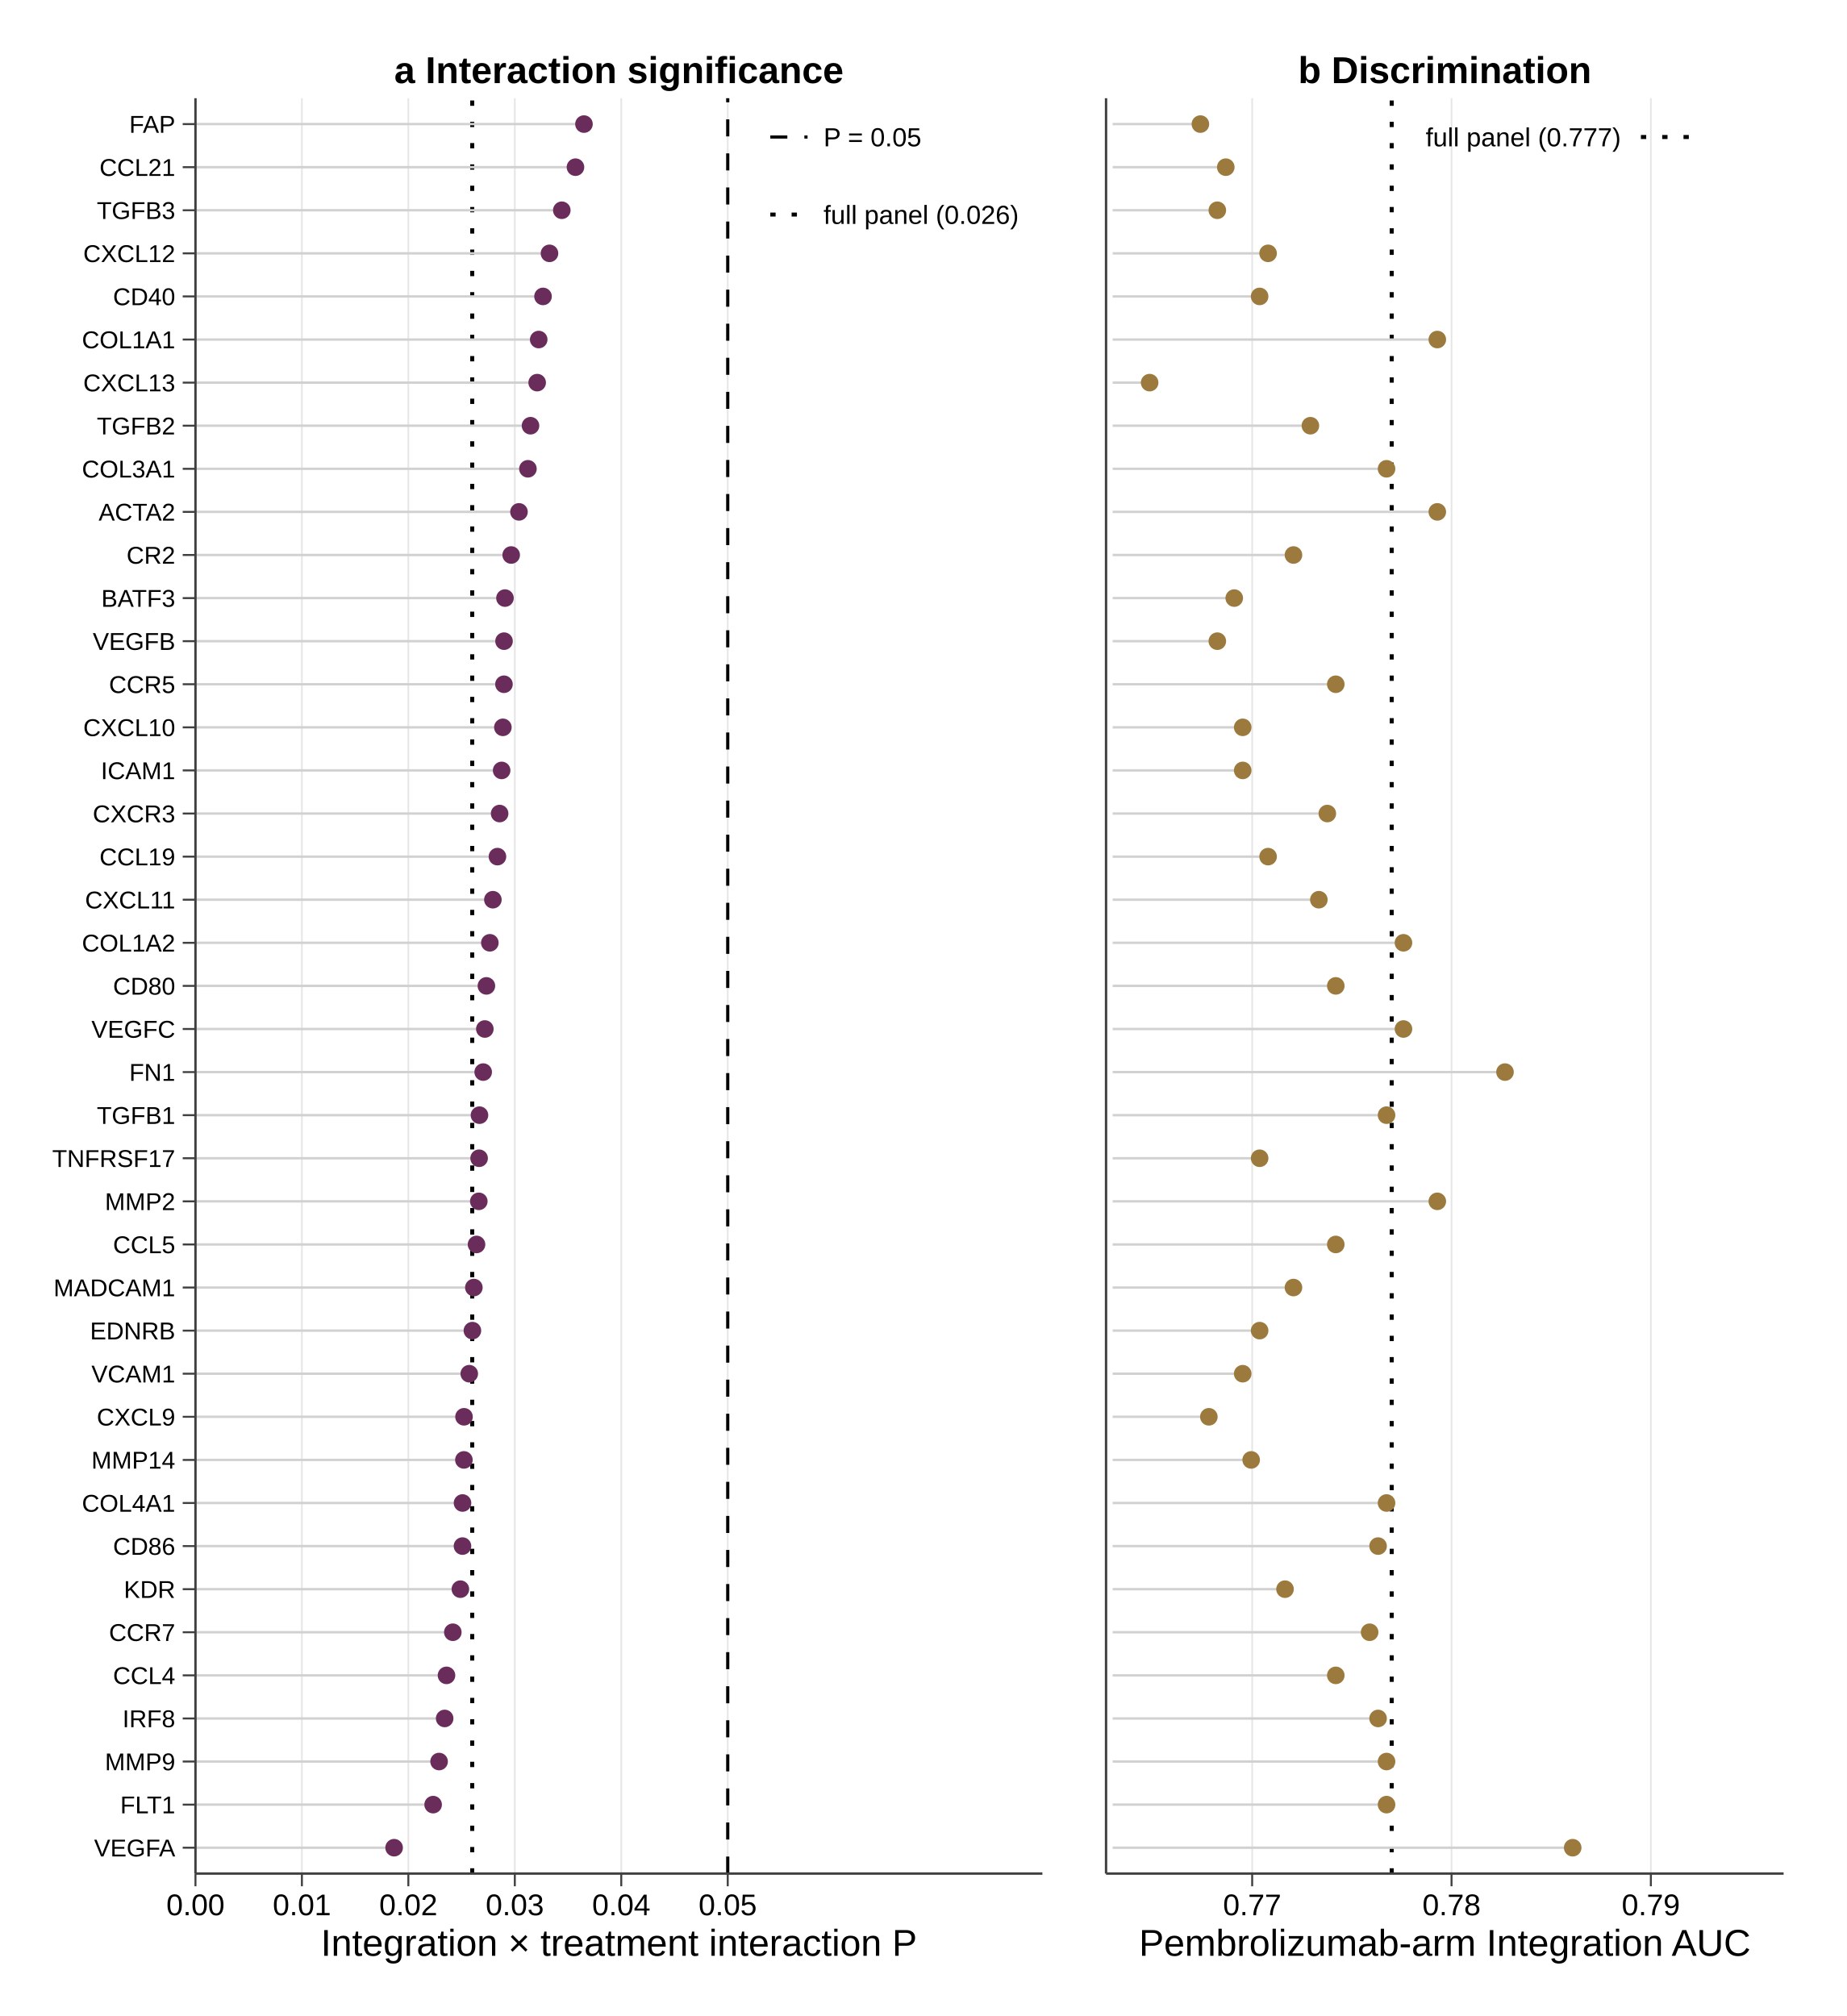
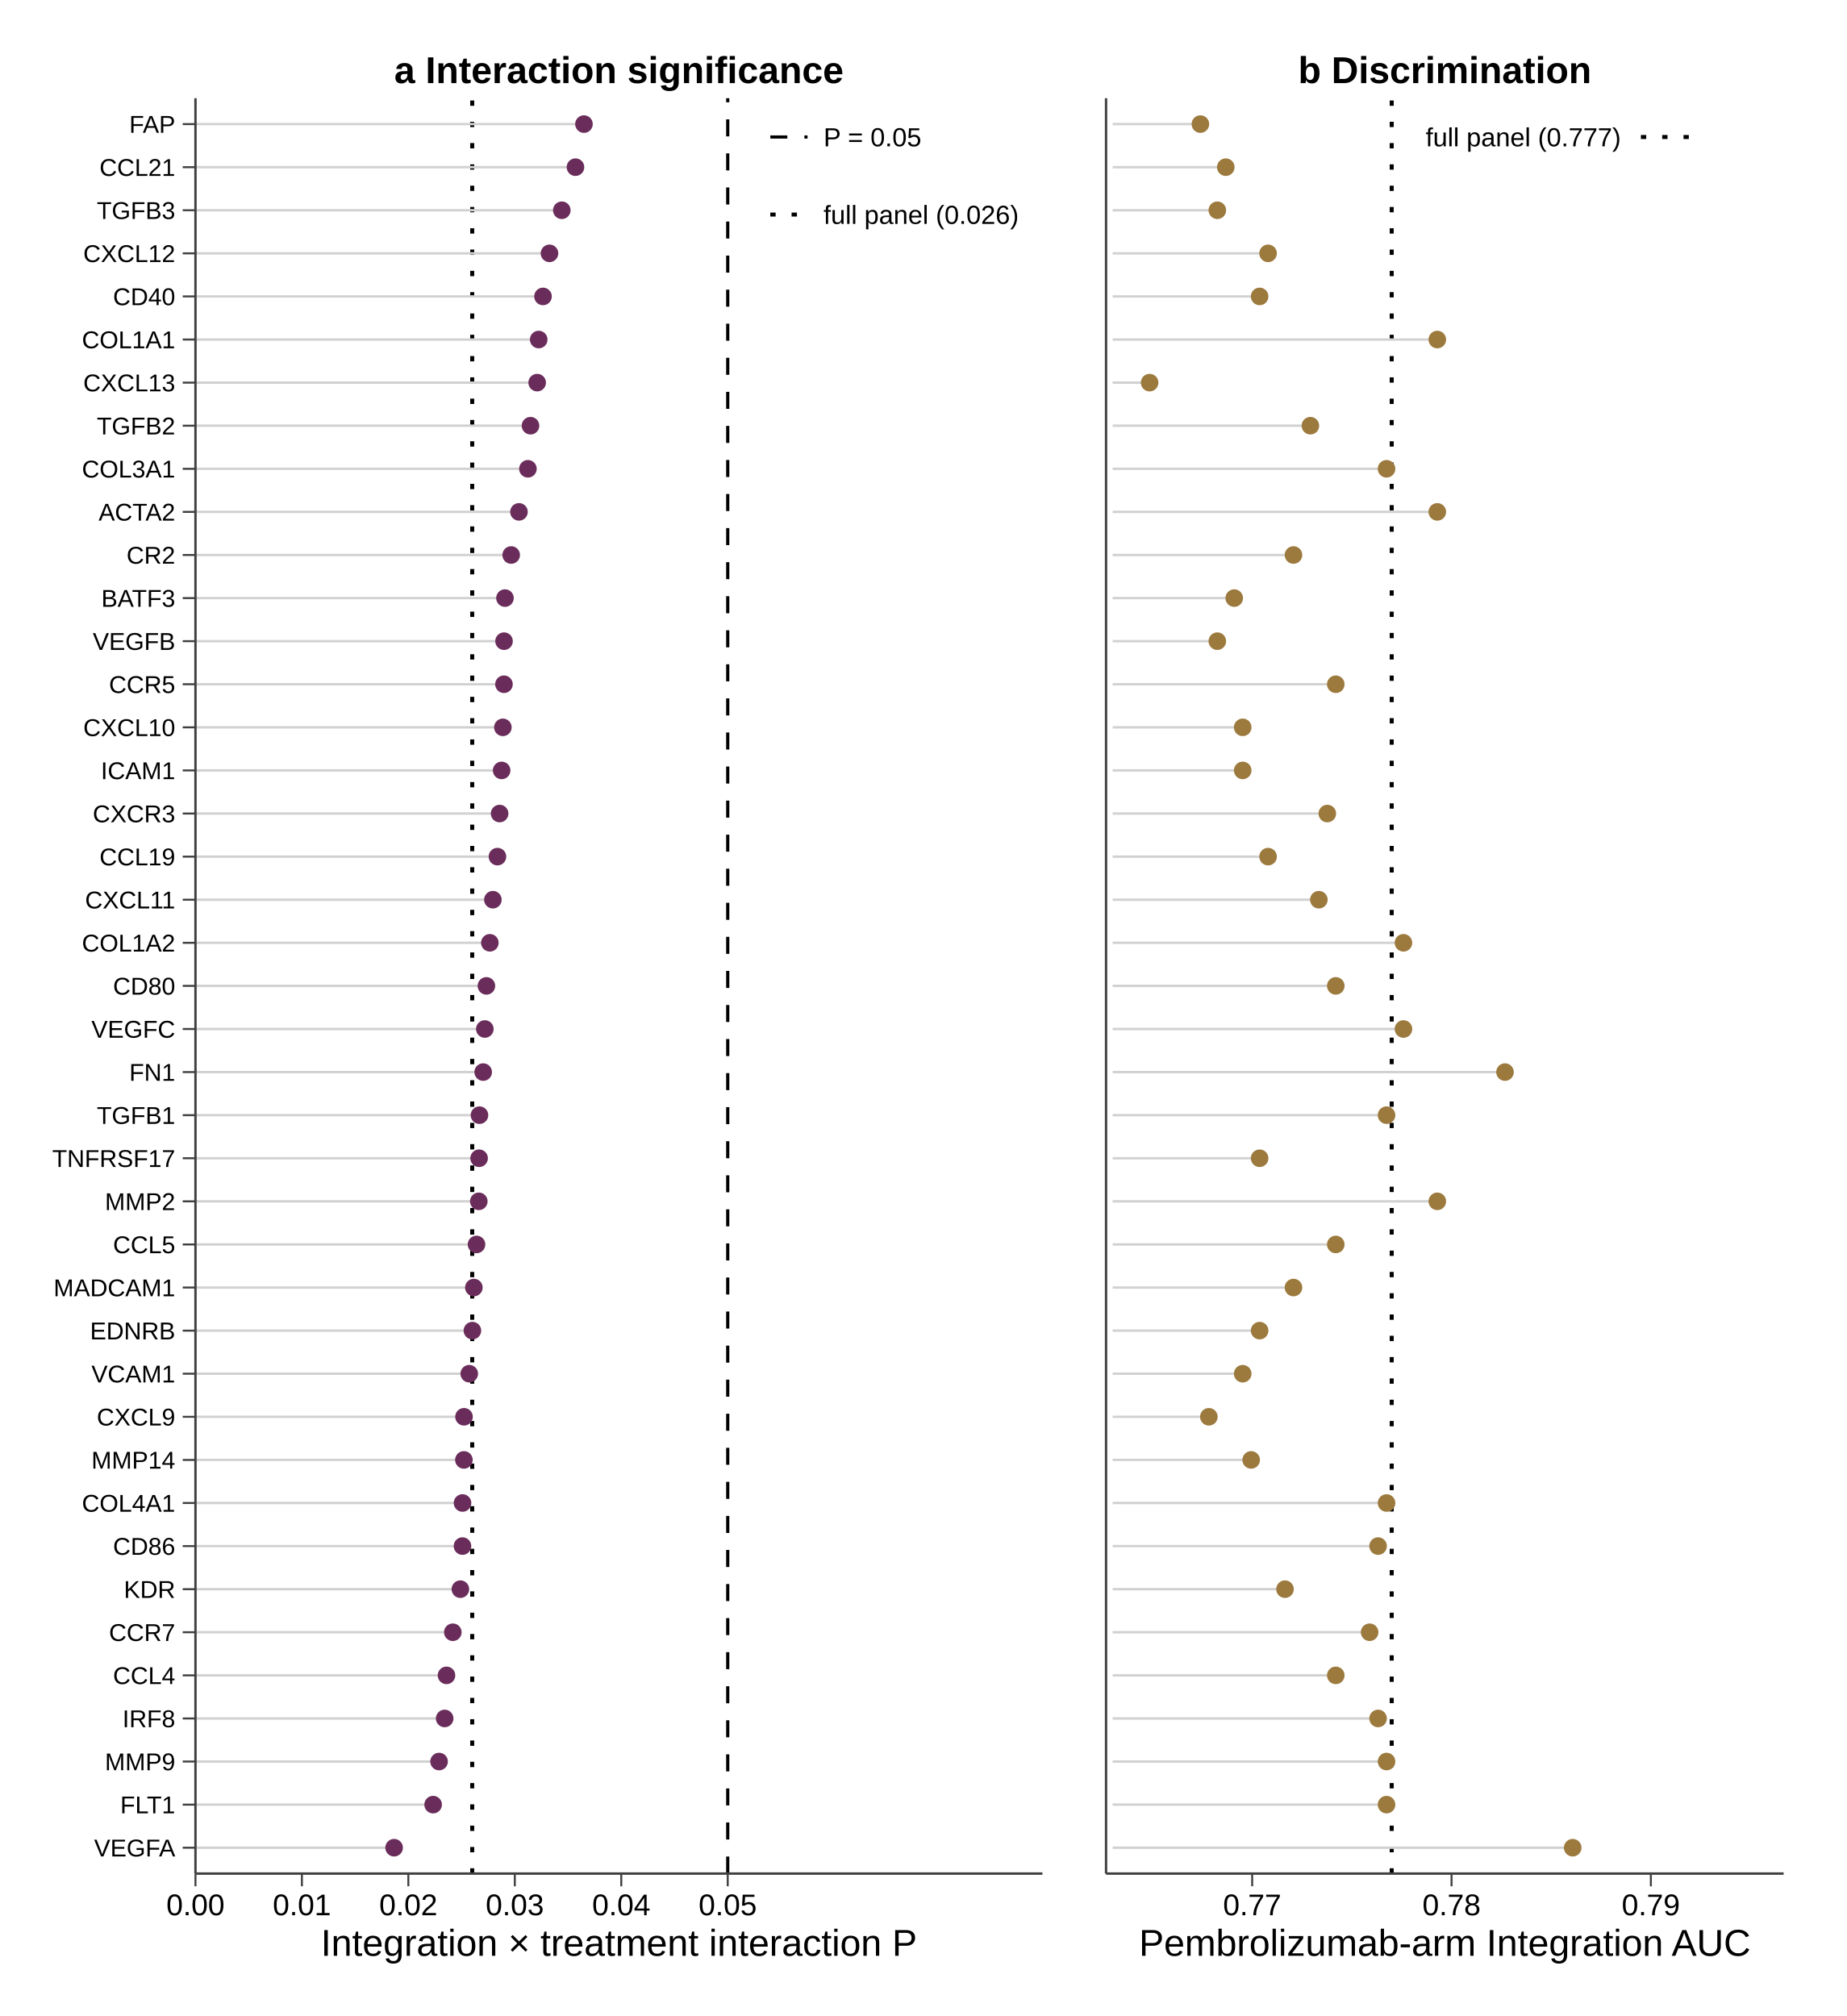
<svg xmlns="http://www.w3.org/2000/svg" width="493.23pt" height="538.58pt" viewBox="0 0 493.23 538.58">
  <g class="svglite">
    <defs>
      <style type="text/css">
    .svglite line, .svglite polyline, .svglite polygon, .svglite path, .svglite rect, .svglite circle {
      fill: none;
      stroke: #000000;
      stroke-linecap: round;
      stroke-linejoin: round;
      stroke-miterlimit: 10.00;
    }
    .svglite text {
      white-space: pre;
    }
    .svglite g.glyphgroup path {
      fill: inherit;
      stroke: none;
    }
  </style>
    </defs>
    <rect width="100%" height="100%" style="stroke: none; fill: #FFFFFF;" />
    <defs>
      <clipPath id="cpMC4wMHw0OTMuMjN8MC4wMHw1MzguNTg=">
        <rect x="0.00" y="0.00" width="493.23" height="538.58" />
      </clipPath>
    </defs>
    <g clip-path="url(#cpMC4wMHw0OTMuMjN8MC4wMHw1MzguNTg=)">
      <rect x="0" y="0" width="493.23" height="538.58" style="stroke-width: 1.07; stroke: #FFFFFF; fill: #FFFFFF;" />
    </g>
    <defs>
      <clipPath id="cpNTIuMjF8NDc2LjQxfDI2LjI0fDUwMC41Mw==">
        <rect x="52.21" y="26.24" width="424.20" height="474.29" />
      </clipPath>
    </defs>
    <g clip-path="url(#cpNTIuMjF8NDc2LjQxfDI2LjI0fDUwMC41Mw==)">
</g>
    <g clip-path="url(#cpMC4wMHw0OTMuMjN8MC4wMHw1MzguNTg=)">
</g>
    <defs>
      <clipPath id="cpNS40OHwyODkuNzZ8NS40OHw1MzMuMTA=">
        <rect x="5.48" y="5.48" width="284.29" height="527.62" />
      </clipPath>
    </defs>
    <g clip-path="url(#cpNS40OHwyODkuNzZ8NS40OHw1MzMuMTA=)">
      <rect x="5.48" y="5.48" width="284.29" height="527.62" style="stroke-width: 0.97; stroke: none; fill: #FFFFFF;" />
    </g>
    <g clip-path="url(#cpMC4wMHw0OTMuMjN8MC4wMHw1MzguNTg=)">
</g>
    <defs>
      <clipPath id="cpMjg5Ljc2fDQ4Ny43NXw1LjQ4fDUzMy4xMA==">
        <rect x="289.76" y="5.48" width="197.98" height="527.62" />
      </clipPath>
    </defs>
    <g clip-path="url(#cpMjg5Ljc2fDQ4Ny43NXw1LjQ4fDUzMy4xMA==)">
      <rect x="289.76" y="5.48" width="197.98" height="527.62" style="stroke-width: 0.97; stroke: none; fill: #FFFFFF;" />
    </g>
    <g clip-path="url(#cpMC4wMHw0OTMuMjN8MC4wMHw1MzguNTg=)">
-       <polyline points="52.21,500.53 52.21,26.24 " style="stroke-width: 0.43; stroke: #E5E5E5; stroke-linecap: butt;" />
-       <polyline points="80.64,500.53 80.64,26.24 " style="stroke-width: 0.43; stroke: #E5E5E5; stroke-linecap: butt;" />
-       <polyline points="109.07,500.53 109.07,26.24 " style="stroke-width: 0.43; stroke: #E5E5E5; stroke-linecap: butt;" />
-       <polyline points="137.51,500.53 137.51,26.24 " style="stroke-width: 0.43; stroke: #E5E5E5; stroke-linecap: butt;" />
-       <polyline points="165.94,500.53 165.94,26.24 " style="stroke-width: 0.43; stroke: #E5E5E5; stroke-linecap: butt;" />
-       <polyline points="194.38,500.53 194.38,26.24 " style="stroke-width: 0.43; stroke: #E5E5E5; stroke-linecap: butt;" />
      <line x1="194.38" y1="500.53" x2="194.38" y2="26.24" style="stroke-width: 0.85; stroke-dasharray: 4.55,4.55; stroke-linecap: butt;" />
      <line x1="126.13" y1="500.53" x2="126.13" y2="26.24" style="stroke-width: 1.07; stroke-dasharray: 1.42,4.27; stroke-linecap: butt;" />
      <line x1="52.21" y1="493.62" x2="105.27" y2="493.62" style="stroke-width: 0.64; stroke: #D1D1D1; stroke-linecap: butt;" />
      <line x1="52.21" y1="482.11" x2="115.69" y2="482.11" style="stroke-width: 0.64; stroke: #D1D1D1; stroke-linecap: butt;" />
      <line x1="52.21" y1="470.60" x2="117.28" y2="470.60" style="stroke-width: 0.64; stroke: #D1D1D1; stroke-linecap: butt;" />
      <line x1="52.21" y1="459.09" x2="118.77" y2="459.09" style="stroke-width: 0.64; stroke: #D1D1D1; stroke-linecap: butt;" />
      <line x1="52.21" y1="447.58" x2="119.26" y2="447.58" style="stroke-width: 0.64; stroke: #D1D1D1; stroke-linecap: butt;" />
      <line x1="52.21" y1="436.06" x2="120.95" y2="436.06" style="stroke-width: 0.64; stroke: #D1D1D1; stroke-linecap: butt;" />
      <line x1="52.21" y1="424.55" x2="122.97" y2="424.55" style="stroke-width: 0.64; stroke: #D1D1D1; stroke-linecap: butt;" />
      <line x1="52.21" y1="413.04" x2="123.53" y2="413.04" style="stroke-width: 0.64; stroke: #D1D1D1; stroke-linecap: butt;" />
      <line x1="52.21" y1="401.53" x2="123.54" y2="401.53" style="stroke-width: 0.64; stroke: #D1D1D1; stroke-linecap: butt;" />
      <line x1="52.21" y1="390.02" x2="123.91" y2="390.02" style="stroke-width: 0.64; stroke: #D1D1D1; stroke-linecap: butt;" />
      <line x1="52.21" y1="378.50" x2="123.94" y2="378.50" style="stroke-width: 0.64; stroke: #D1D1D1; stroke-linecap: butt;" />
      <line x1="52.21" y1="366.99" x2="125.34" y2="366.99" style="stroke-width: 0.64; stroke: #D1D1D1; stroke-linecap: butt;" />
      <line x1="52.21" y1="355.48" x2="126.18" y2="355.48" style="stroke-width: 0.64; stroke: #D1D1D1; stroke-linecap: butt;" />
      <line x1="52.21" y1="343.97" x2="126.57" y2="343.97" style="stroke-width: 0.64; stroke: #D1D1D1; stroke-linecap: butt;" />
      <line x1="52.21" y1="332.46" x2="127.28" y2="332.46" style="stroke-width: 0.64; stroke: #D1D1D1; stroke-linecap: butt;" />
      <line x1="52.21" y1="320.94" x2="127.89" y2="320.94" style="stroke-width: 0.64; stroke: #D1D1D1; stroke-linecap: butt;" />
      <line x1="52.21" y1="309.43" x2="127.97" y2="309.43" style="stroke-width: 0.64; stroke: #D1D1D1; stroke-linecap: butt;" />
      <line x1="52.21" y1="297.92" x2="128.07" y2="297.92" style="stroke-width: 0.64; stroke: #D1D1D1; stroke-linecap: butt;" />
      <line x1="52.21" y1="286.41" x2="129.06" y2="286.41" style="stroke-width: 0.64; stroke: #D1D1D1; stroke-linecap: butt;" />
      <line x1="52.21" y1="274.90" x2="129.50" y2="274.90" style="stroke-width: 0.64; stroke: #D1D1D1; stroke-linecap: butt;" />
      <line x1="52.21" y1="263.38" x2="129.92" y2="263.38" style="stroke-width: 0.64; stroke: #D1D1D1; stroke-linecap: butt;" />
      <line x1="52.21" y1="251.87" x2="130.84" y2="251.87" style="stroke-width: 0.64; stroke: #D1D1D1; stroke-linecap: butt;" />
      <line x1="52.21" y1="240.36" x2="131.65" y2="240.36" style="stroke-width: 0.64; stroke: #D1D1D1; stroke-linecap: butt;" />
      <line x1="52.21" y1="228.85" x2="132.87" y2="228.85" style="stroke-width: 0.64; stroke: #D1D1D1; stroke-linecap: butt;" />
      <line x1="52.21" y1="217.34" x2="133.45" y2="217.34" style="stroke-width: 0.64; stroke: #D1D1D1; stroke-linecap: butt;" />
      <line x1="52.21" y1="205.82" x2="133.99" y2="205.82" style="stroke-width: 0.64; stroke: #D1D1D1; stroke-linecap: butt;" />
      <line x1="52.21" y1="194.31" x2="134.32" y2="194.31" style="stroke-width: 0.64; stroke: #D1D1D1; stroke-linecap: butt;" />
      <line x1="52.21" y1="182.80" x2="134.61" y2="182.80" style="stroke-width: 0.64; stroke: #D1D1D1; stroke-linecap: butt;" />
      <line x1="52.21" y1="171.29" x2="134.63" y2="171.29" style="stroke-width: 0.64; stroke: #D1D1D1; stroke-linecap: butt;" />
      <line x1="52.21" y1="159.78" x2="134.88" y2="159.78" style="stroke-width: 0.64; stroke: #D1D1D1; stroke-linecap: butt;" />
      <line x1="52.21" y1="148.27" x2="136.54" y2="148.27" style="stroke-width: 0.64; stroke: #D1D1D1; stroke-linecap: butt;" />
      <line x1="52.21" y1="136.75" x2="138.62" y2="136.75" style="stroke-width: 0.64; stroke: #D1D1D1; stroke-linecap: butt;" />
      <line x1="52.21" y1="125.24" x2="141.01" y2="125.24" style="stroke-width: 0.64; stroke: #D1D1D1; stroke-linecap: butt;" />
      <line x1="52.21" y1="113.73" x2="141.70" y2="113.73" style="stroke-width: 0.64; stroke: #D1D1D1; stroke-linecap: butt;" />
      <line x1="52.21" y1="102.22" x2="143.48" y2="102.22" style="stroke-width: 0.64; stroke: #D1D1D1; stroke-linecap: butt;" />
      <line x1="52.21" y1="90.71" x2="143.89" y2="90.71" style="stroke-width: 0.64; stroke: #D1D1D1; stroke-linecap: butt;" />
      <line x1="52.21" y1="79.19" x2="145.04" y2="79.19" style="stroke-width: 0.64; stroke: #D1D1D1; stroke-linecap: butt;" />
      <line x1="52.21" y1="67.68" x2="146.77" y2="67.68" style="stroke-width: 0.64; stroke: #D1D1D1; stroke-linecap: butt;" />
      <line x1="52.21" y1="56.17" x2="150.06" y2="56.17" style="stroke-width: 0.64; stroke: #D1D1D1; stroke-linecap: butt;" />
      <line x1="52.21" y1="44.66" x2="153.71" y2="44.66" style="stroke-width: 0.64; stroke: #D1D1D1; stroke-linecap: butt;" />
      <line x1="52.21" y1="33.15" x2="155.98" y2="33.15" style="stroke-width: 0.64; stroke: #D1D1D1; stroke-linecap: butt;" />
      <circle cx="105.27" cy="493.62" r="2.03" style="stroke-width: 0.64; stroke: #6A2C5A; fill: #6A2C5A;" />
      <circle cx="115.69" cy="482.11" r="2.03" style="stroke-width: 0.64; stroke: #6A2C5A; fill: #6A2C5A;" />
      <circle cx="117.28" cy="470.60" r="2.03" style="stroke-width: 0.64; stroke: #6A2C5A; fill: #6A2C5A;" />
      <circle cx="118.77" cy="459.09" r="2.03" style="stroke-width: 0.64; stroke: #6A2C5A; fill: #6A2C5A;" />
      <circle cx="119.26" cy="447.58" r="2.03" style="stroke-width: 0.64; stroke: #6A2C5A; fill: #6A2C5A;" />
      <circle cx="120.95" cy="436.06" r="2.03" style="stroke-width: 0.64; stroke: #6A2C5A; fill: #6A2C5A;" />
      <circle cx="122.97" cy="424.55" r="2.03" style="stroke-width: 0.64; stroke: #6A2C5A; fill: #6A2C5A;" />
      <circle cx="123.53" cy="413.04" r="2.03" style="stroke-width: 0.64; stroke: #6A2C5A; fill: #6A2C5A;" />
      <circle cx="123.54" cy="401.53" r="2.03" style="stroke-width: 0.64; stroke: #6A2C5A; fill: #6A2C5A;" />
      <circle cx="123.91" cy="390.02" r="2.03" style="stroke-width: 0.64; stroke: #6A2C5A; fill: #6A2C5A;" />
      <circle cx="123.94" cy="378.50" r="2.03" style="stroke-width: 0.64; stroke: #6A2C5A; fill: #6A2C5A;" />
      <circle cx="125.34" cy="366.99" r="2.03" style="stroke-width: 0.64; stroke: #6A2C5A; fill: #6A2C5A;" />
      <circle cx="126.18" cy="355.48" r="2.03" style="stroke-width: 0.64; stroke: #6A2C5A; fill: #6A2C5A;" />
      <circle cx="126.57" cy="343.97" r="2.03" style="stroke-width: 0.64; stroke: #6A2C5A; fill: #6A2C5A;" />
      <circle cx="127.28" cy="332.46" r="2.03" style="stroke-width: 0.64; stroke: #6A2C5A; fill: #6A2C5A;" />
      <circle cx="127.89" cy="320.94" r="2.03" style="stroke-width: 0.64; stroke: #6A2C5A; fill: #6A2C5A;" />
      <circle cx="127.97" cy="309.43" r="2.03" style="stroke-width: 0.64; stroke: #6A2C5A; fill: #6A2C5A;" />
      <circle cx="128.07" cy="297.92" r="2.03" style="stroke-width: 0.64; stroke: #6A2C5A; fill: #6A2C5A;" />
      <circle cx="129.06" cy="286.41" r="2.03" style="stroke-width: 0.64; stroke: #6A2C5A; fill: #6A2C5A;" />
      <circle cx="129.50" cy="274.90" r="2.03" style="stroke-width: 0.64; stroke: #6A2C5A; fill: #6A2C5A;" />
      <circle cx="129.92" cy="263.38" r="2.03" style="stroke-width: 0.64; stroke: #6A2C5A; fill: #6A2C5A;" />
      <circle cx="130.84" cy="251.87" r="2.03" style="stroke-width: 0.64; stroke: #6A2C5A; fill: #6A2C5A;" />
      <circle cx="131.65" cy="240.36" r="2.03" style="stroke-width: 0.64; stroke: #6A2C5A; fill: #6A2C5A;" />
      <circle cx="132.87" cy="228.85" r="2.03" style="stroke-width: 0.64; stroke: #6A2C5A; fill: #6A2C5A;" />
      <circle cx="133.45" cy="217.34" r="2.03" style="stroke-width: 0.64; stroke: #6A2C5A; fill: #6A2C5A;" />
      <circle cx="133.99" cy="205.82" r="2.03" style="stroke-width: 0.64; stroke: #6A2C5A; fill: #6A2C5A;" />
      <circle cx="134.32" cy="194.31" r="2.03" style="stroke-width: 0.64; stroke: #6A2C5A; fill: #6A2C5A;" />
      <circle cx="134.61" cy="182.80" r="2.03" style="stroke-width: 0.64; stroke: #6A2C5A; fill: #6A2C5A;" />
      <circle cx="134.63" cy="171.29" r="2.03" style="stroke-width: 0.64; stroke: #6A2C5A; fill: #6A2C5A;" />
      <circle cx="134.88" cy="159.78" r="2.03" style="stroke-width: 0.64; stroke: #6A2C5A; fill: #6A2C5A;" />
      <circle cx="136.54" cy="148.27" r="2.03" style="stroke-width: 0.64; stroke: #6A2C5A; fill: #6A2C5A;" />
      <circle cx="138.62" cy="136.75" r="2.03" style="stroke-width: 0.64; stroke: #6A2C5A; fill: #6A2C5A;" />
      <circle cx="141.01" cy="125.24" r="2.03" style="stroke-width: 0.64; stroke: #6A2C5A; fill: #6A2C5A;" />
      <circle cx="141.70" cy="113.73" r="2.03" style="stroke-width: 0.64; stroke: #6A2C5A; fill: #6A2C5A;" />
      <circle cx="143.48" cy="102.22" r="2.03" style="stroke-width: 0.64; stroke: #6A2C5A; fill: #6A2C5A;" />
      <circle cx="143.89" cy="90.71" r="2.03" style="stroke-width: 0.64; stroke: #6A2C5A; fill: #6A2C5A;" />
      <circle cx="145.04" cy="79.19" r="2.03" style="stroke-width: 0.64; stroke: #6A2C5A; fill: #6A2C5A;" />
      <circle cx="146.77" cy="67.68" r="2.03" style="stroke-width: 0.64; stroke: #6A2C5A; fill: #6A2C5A;" />
      <circle cx="150.06" cy="56.17" r="2.03" style="stroke-width: 0.64; stroke: #6A2C5A; fill: #6A2C5A;" />
      <circle cx="153.71" cy="44.66" r="2.03" style="stroke-width: 0.64; stroke: #6A2C5A; fill: #6A2C5A;" />
      <circle cx="155.98" cy="33.15" r="2.03" style="stroke-width: 0.64; stroke: #6A2C5A; fill: #6A2C5A;" />
      <line x1="205.75" y1="36.60" x2="215.70" y2="36.60" style="stroke-width: 0.85; stroke-dasharray: 4.55,4.55; stroke-linecap: butt;" />
      <text x="219.97" y="39.10" style="font-size: 7.00px; font-family: &quot;Arial&quot;;">P = 0.05</text>
      <line x1="205.75" y1="57.32" x2="215.70" y2="57.32" style="stroke-width: 1.07; stroke-dasharray: 1.42,4.27; stroke-linecap: butt;" />
      <text x="219.97" y="59.82" style="font-size: 7.00px; font-family: &quot;Arial&quot;;">full panel (0.026)</text>
      <polyline points="52.21,500.53 52.21,26.24 " style="stroke-width: 0.64; stroke: #404040; stroke-linecap: butt;" />
      <text x="46.81" y="495.95" text-anchor="end" style="font-size: 6.50px; font-family: &quot;Arial&quot;;">VEGFA</text>
      <text x="46.81" y="484.44" text-anchor="end" style="font-size: 6.50px; font-family: &quot;Arial&quot;;">FLT1</text>
      <text x="46.81" y="472.93" text-anchor="end" style="font-size: 6.50px; font-family: &quot;Arial&quot;;">MMP9</text>
      <text x="46.81" y="461.42" text-anchor="end" style="font-size: 6.50px; font-family: &quot;Arial&quot;;">IRF8</text>
      <text x="46.81" y="449.90" text-anchor="end" style="font-size: 6.50px; font-family: &quot;Arial&quot;;">CCL4</text>
      <text x="46.81" y="438.39" text-anchor="end" style="font-size: 6.50px; font-family: &quot;Arial&quot;;">CCR7</text>
      <text x="46.81" y="426.88" text-anchor="end" style="font-size: 6.50px; font-family: &quot;Arial&quot;;">KDR</text>
      <text x="46.81" y="415.37" text-anchor="end" style="font-size: 6.50px; font-family: &quot;Arial&quot;;">CD86</text>
      <text x="46.81" y="403.86" text-anchor="end" style="font-size: 6.50px; font-family: &quot;Arial&quot;;">COL4A1</text>
      <text x="46.81" y="392.34" text-anchor="end" style="font-size: 6.50px; font-family: &quot;Arial&quot;;">MMP14</text>
      <text x="46.81" y="380.83" text-anchor="end" style="font-size: 6.50px; font-family: &quot;Arial&quot;;">CXCL9</text>
      <text x="46.81" y="369.32" text-anchor="end" style="font-size: 6.50px; font-family: &quot;Arial&quot;;">VCAM1</text>
      <text x="46.81" y="357.81" text-anchor="end" style="font-size: 6.50px; font-family: &quot;Arial&quot;;">EDNRB</text>
      <text x="46.81" y="346.30" text-anchor="end" style="font-size: 6.50px; font-family: &quot;Arial&quot;;">MADCAM1</text>
      <text x="46.81" y="334.79" text-anchor="end" style="font-size: 6.50px; font-family: &quot;Arial&quot;;">CCL5</text>
      <text x="46.81" y="323.27" text-anchor="end" style="font-size: 6.50px; font-family: &quot;Arial&quot;;">MMP2</text>
      <text x="46.81" y="311.76" text-anchor="end" style="font-size: 6.50px; font-family: &quot;Arial&quot;;">TNFRSF17</text>
      <text x="46.81" y="300.25" text-anchor="end" style="font-size: 6.50px; font-family: &quot;Arial&quot;;">TGFB1</text>
      <text x="46.81" y="288.74" text-anchor="end" style="font-size: 6.50px; font-family: &quot;Arial&quot;;">FN1</text>
      <text x="46.81" y="277.23" text-anchor="end" style="font-size: 6.50px; font-family: &quot;Arial&quot;;">VEGFC</text>
      <text x="46.81" y="265.71" text-anchor="end" style="font-size: 6.50px; font-family: &quot;Arial&quot;;">CD80</text>
      <text x="46.81" y="254.20" text-anchor="end" style="font-size: 6.50px; font-family: &quot;Arial&quot;;">COL1A2</text>
      <text x="46.81" y="242.69" text-anchor="end" style="font-size: 6.50px; font-family: &quot;Arial&quot;;">CXCL11</text>
      <text x="46.81" y="231.18" text-anchor="end" style="font-size: 6.50px; font-family: &quot;Arial&quot;;">CCL19</text>
      <text x="46.81" y="219.67" text-anchor="end" style="font-size: 6.50px; font-family: &quot;Arial&quot;;">CXCR3</text>
      <text x="46.81" y="208.15" text-anchor="end" style="font-size: 6.50px; font-family: &quot;Arial&quot;;">ICAM1</text>
      <text x="46.81" y="196.64" text-anchor="end" style="font-size: 6.50px; font-family: &quot;Arial&quot;;">CXCL10</text>
      <text x="46.81" y="185.13" text-anchor="end" style="font-size: 6.50px; font-family: &quot;Arial&quot;;">CCR5</text>
      <text x="46.81" y="173.62" text-anchor="end" style="font-size: 6.50px; font-family: &quot;Arial&quot;;">VEGFB</text>
      <text x="46.81" y="162.11" text-anchor="end" style="font-size: 6.50px; font-family: &quot;Arial&quot;;">BATF3</text>
      <text x="46.81" y="150.59" text-anchor="end" style="font-size: 6.50px; font-family: &quot;Arial&quot;;">CR2</text>
      <text x="46.81" y="139.08" text-anchor="end" style="font-size: 6.50px; font-family: &quot;Arial&quot;;">ACTA2</text>
      <text x="46.81" y="127.57" text-anchor="end" style="font-size: 6.50px; font-family: &quot;Arial&quot;;">COL3A1</text>
      <text x="46.81" y="116.06" text-anchor="end" style="font-size: 6.50px; font-family: &quot;Arial&quot;;">TGFB2</text>
      <text x="46.81" y="104.55" text-anchor="end" style="font-size: 6.50px; font-family: &quot;Arial&quot;;">CXCL13</text>
      <text x="46.81" y="93.03" text-anchor="end" style="font-size: 6.50px; font-family: &quot;Arial&quot;;">COL1A1</text>
      <text x="46.81" y="81.52" text-anchor="end" style="font-size: 6.50px; font-family: &quot;Arial&quot;;">CD40</text>
      <text x="46.81" y="70.01" text-anchor="end" style="font-size: 6.50px; font-family: &quot;Arial&quot;;">CXCL12</text>
      <text x="46.81" y="58.50" text-anchor="end" style="font-size: 6.50px; font-family: &quot;Arial&quot;;">TGFB3</text>
      <text x="46.81" y="46.99" text-anchor="end" style="font-size: 6.50px; font-family: &quot;Arial&quot;;">CCL21</text>
      <text x="46.81" y="35.47" text-anchor="end" style="font-size: 6.50px; font-family: &quot;Arial&quot;;">FAP</text>
      <polyline points="48.80,493.62 52.21,493.62 " style="stroke-width: 0.53; stroke: #404040; stroke-linecap: butt;" />
      <polyline points="48.80,482.11 52.21,482.11 " style="stroke-width: 0.53; stroke: #404040; stroke-linecap: butt;" />
      <polyline points="48.80,470.60 52.21,470.60 " style="stroke-width: 0.53; stroke: #404040; stroke-linecap: butt;" />
      <polyline points="48.80,459.09 52.21,459.09 " style="stroke-width: 0.53; stroke: #404040; stroke-linecap: butt;" />
      <polyline points="48.80,447.58 52.21,447.58 " style="stroke-width: 0.53; stroke: #404040; stroke-linecap: butt;" />
      <polyline points="48.80,436.06 52.21,436.06 " style="stroke-width: 0.53; stroke: #404040; stroke-linecap: butt;" />
      <polyline points="48.80,424.55 52.21,424.55 " style="stroke-width: 0.53; stroke: #404040; stroke-linecap: butt;" />
      <polyline points="48.80,413.04 52.21,413.04 " style="stroke-width: 0.53; stroke: #404040; stroke-linecap: butt;" />
      <polyline points="48.80,401.53 52.21,401.53 " style="stroke-width: 0.53; stroke: #404040; stroke-linecap: butt;" />
      <polyline points="48.80,390.02 52.21,390.02 " style="stroke-width: 0.53; stroke: #404040; stroke-linecap: butt;" />
      <polyline points="48.80,378.50 52.21,378.50 " style="stroke-width: 0.53; stroke: #404040; stroke-linecap: butt;" />
      <polyline points="48.80,366.99 52.21,366.99 " style="stroke-width: 0.53; stroke: #404040; stroke-linecap: butt;" />
      <polyline points="48.80,355.48 52.21,355.48 " style="stroke-width: 0.53; stroke: #404040; stroke-linecap: butt;" />
      <polyline points="48.80,343.97 52.21,343.97 " style="stroke-width: 0.53; stroke: #404040; stroke-linecap: butt;" />
      <polyline points="48.80,332.46 52.21,332.46 " style="stroke-width: 0.53; stroke: #404040; stroke-linecap: butt;" />
      <polyline points="48.80,320.94 52.21,320.94 " style="stroke-width: 0.53; stroke: #404040; stroke-linecap: butt;" />
      <polyline points="48.80,309.43 52.21,309.43 " style="stroke-width: 0.53; stroke: #404040; stroke-linecap: butt;" />
      <polyline points="48.80,297.92 52.21,297.92 " style="stroke-width: 0.53; stroke: #404040; stroke-linecap: butt;" />
      <polyline points="48.80,286.41 52.21,286.41 " style="stroke-width: 0.53; stroke: #404040; stroke-linecap: butt;" />
      <polyline points="48.80,274.90 52.21,274.90 " style="stroke-width: 0.53; stroke: #404040; stroke-linecap: butt;" />
      <polyline points="48.80,263.38 52.21,263.38 " style="stroke-width: 0.53; stroke: #404040; stroke-linecap: butt;" />
      <polyline points="48.80,251.87 52.21,251.87 " style="stroke-width: 0.53; stroke: #404040; stroke-linecap: butt;" />
      <polyline points="48.80,240.36 52.21,240.36 " style="stroke-width: 0.53; stroke: #404040; stroke-linecap: butt;" />
      <polyline points="48.80,228.85 52.21,228.85 " style="stroke-width: 0.53; stroke: #404040; stroke-linecap: butt;" />
      <polyline points="48.80,217.34 52.21,217.34 " style="stroke-width: 0.53; stroke: #404040; stroke-linecap: butt;" />
      <polyline points="48.80,205.82 52.21,205.82 " style="stroke-width: 0.53; stroke: #404040; stroke-linecap: butt;" />
      <polyline points="48.80,194.31 52.21,194.31 " style="stroke-width: 0.53; stroke: #404040; stroke-linecap: butt;" />
      <polyline points="48.80,182.80 52.21,182.80 " style="stroke-width: 0.53; stroke: #404040; stroke-linecap: butt;" />
      <polyline points="48.80,171.29 52.21,171.29 " style="stroke-width: 0.53; stroke: #404040; stroke-linecap: butt;" />
      <polyline points="48.80,159.78 52.21,159.78 " style="stroke-width: 0.53; stroke: #404040; stroke-linecap: butt;" />
      <polyline points="48.80,148.27 52.21,148.27 " style="stroke-width: 0.53; stroke: #404040; stroke-linecap: butt;" />
      <polyline points="48.80,136.75 52.21,136.75 " style="stroke-width: 0.53; stroke: #404040; stroke-linecap: butt;" />
      <polyline points="48.80,125.24 52.21,125.24 " style="stroke-width: 0.53; stroke: #404040; stroke-linecap: butt;" />
      <polyline points="48.80,113.73 52.21,113.73 " style="stroke-width: 0.53; stroke: #404040; stroke-linecap: butt;" />
      <polyline points="48.80,102.22 52.21,102.22 " style="stroke-width: 0.53; stroke: #404040; stroke-linecap: butt;" />
      <polyline points="48.80,90.71 52.21,90.71 " style="stroke-width: 0.53; stroke: #404040; stroke-linecap: butt;" />
      <polyline points="48.80,79.19 52.21,79.19 " style="stroke-width: 0.53; stroke: #404040; stroke-linecap: butt;" />
      <polyline points="48.80,67.68 52.21,67.68 " style="stroke-width: 0.53; stroke: #404040; stroke-linecap: butt;" />
      <polyline points="48.80,56.17 52.21,56.17 " style="stroke-width: 0.53; stroke: #404040; stroke-linecap: butt;" />
      <polyline points="48.80,44.66 52.21,44.66 " style="stroke-width: 0.53; stroke: #404040; stroke-linecap: butt;" />
      <polyline points="48.80,33.15 52.21,33.15 " style="stroke-width: 0.53; stroke: #404040; stroke-linecap: butt;" />
      <polyline points="52.21,500.53 278.43,500.53 " style="stroke-width: 0.64; stroke: #404040; stroke-linecap: butt;" />
      <polyline points="52.21,503.93 52.21,500.53 " style="stroke-width: 0.53; stroke: #404040; stroke-linecap: butt;" />
      <polyline points="80.64,503.93 80.64,500.53 " style="stroke-width: 0.53; stroke: #404040; stroke-linecap: butt;" />
      <polyline points="109.07,503.93 109.07,500.53 " style="stroke-width: 0.53; stroke: #404040; stroke-linecap: butt;" />
      <polyline points="137.51,503.93 137.51,500.53 " style="stroke-width: 0.53; stroke: #404040; stroke-linecap: butt;" />
      <polyline points="165.94,503.93 165.94,500.53 " style="stroke-width: 0.53; stroke: #404040; stroke-linecap: butt;" />
      <polyline points="194.38,503.93 194.38,500.53 " style="stroke-width: 0.53; stroke: #404040; stroke-linecap: butt;" />
      <text x="52.21" y="511.66" text-anchor="middle" style="font-size: 8.00px; font-family: &quot;Arial&quot;;">0.00</text>
      <text x="80.64" y="511.66" text-anchor="middle" style="font-size: 8.00px; font-family: &quot;Arial&quot;;">0.01</text>
      <text x="109.07" y="511.66" text-anchor="middle" style="font-size: 8.00px; font-family: &quot;Arial&quot;;">0.02</text>
      <text x="137.51" y="511.66" text-anchor="middle" style="font-size: 8.00px; font-family: &quot;Arial&quot;;">0.03</text>
      <text x="165.94" y="511.66" text-anchor="middle" style="font-size: 8.00px; font-family: &quot;Arial&quot;;">0.04</text>
      <text x="194.38" y="511.66" text-anchor="middle" style="font-size: 8.00px; font-family: &quot;Arial&quot;;">0.05</text>
      <text x="165.32" y="522.50" text-anchor="middle" style="font-size: 10.00px; font-family: &quot;Arial&quot;;">Integration × treatment interaction P</text>
      <text x="165.32" y="22.20" text-anchor="middle" style="font-size: 10.00px; font-weight: bold; font-family: &quot;Arial&quot;;">a  Interaction significance</text>
-       <polyline points="334.46,500.53 334.46,26.24 " style="stroke-width: 0.43; stroke: #E5E5E5; stroke-linecap: butt;" />
-       <polyline points="387.71,500.53 387.71,26.24 " style="stroke-width: 0.43; stroke: #E5E5E5; stroke-linecap: butt;" />
-       <polyline points="440.95,500.53 440.95,26.24 " style="stroke-width: 0.43; stroke: #E5E5E5; stroke-linecap: butt;" />
      <line x1="371.73" y1="500.53" x2="371.73" y2="26.24" style="stroke-width: 1.07; stroke-dasharray: 1.42,4.27; stroke-linecap: butt;" />
      <line x1="297.19" y1="493.62" x2="420.07" y2="493.62" style="stroke-width: 0.64; stroke: #D1D1D1; stroke-linecap: butt;" />
      <line x1="297.19" y1="482.11" x2="370.35" y2="482.11" style="stroke-width: 0.64; stroke: #D1D1D1; stroke-linecap: butt;" />
      <line x1="297.19" y1="470.60" x2="370.35" y2="470.60" style="stroke-width: 0.64; stroke: #D1D1D1; stroke-linecap: butt;" />
      <line x1="297.19" y1="459.09" x2="368.09" y2="459.09" style="stroke-width: 0.64; stroke: #D1D1D1; stroke-linecap: butt;" />
      <line x1="297.19" y1="447.58" x2="356.79" y2="447.58" style="stroke-width: 0.64; stroke: #D1D1D1; stroke-linecap: butt;" />
      <line x1="297.19" y1="436.06" x2="365.83" y2="436.06" style="stroke-width: 0.64; stroke: #D1D1D1; stroke-linecap: butt;" />
      <line x1="297.19" y1="424.55" x2="343.23" y2="424.55" style="stroke-width: 0.64; stroke: #D1D1D1; stroke-linecap: butt;" />
      <line x1="297.19" y1="413.04" x2="368.09" y2="413.04" style="stroke-width: 0.64; stroke: #D1D1D1; stroke-linecap: butt;" />
      <line x1="297.19" y1="401.53" x2="370.35" y2="401.53" style="stroke-width: 0.64; stroke: #D1D1D1; stroke-linecap: butt;" />
      <line x1="297.19" y1="390.02" x2="334.19" y2="390.02" style="stroke-width: 0.64; stroke: #D1D1D1; stroke-linecap: butt;" />
      <line x1="297.19" y1="378.50" x2="322.89" y2="378.50" style="stroke-width: 0.64; stroke: #D1D1D1; stroke-linecap: butt;" />
      <line x1="297.19" y1="366.99" x2="331.93" y2="366.99" style="stroke-width: 0.64; stroke: #D1D1D1; stroke-linecap: butt;" />
      <line x1="297.19" y1="355.48" x2="336.45" y2="355.48" style="stroke-width: 0.64; stroke: #D1D1D1; stroke-linecap: butt;" />
      <line x1="297.19" y1="343.97" x2="345.49" y2="343.97" style="stroke-width: 0.64; stroke: #D1D1D1; stroke-linecap: butt;" />
      <line x1="297.19" y1="332.46" x2="356.79" y2="332.46" style="stroke-width: 0.64; stroke: #D1D1D1; stroke-linecap: butt;" />
      <line x1="297.19" y1="320.94" x2="383.91" y2="320.94" style="stroke-width: 0.64; stroke: #D1D1D1; stroke-linecap: butt;" />
      <line x1="297.19" y1="309.43" x2="336.45" y2="309.43" style="stroke-width: 0.64; stroke: #D1D1D1; stroke-linecap: butt;" />
      <line x1="297.19" y1="297.92" x2="370.35" y2="297.92" style="stroke-width: 0.64; stroke: #D1D1D1; stroke-linecap: butt;" />
      <line x1="297.19" y1="286.41" x2="401.99" y2="286.41" style="stroke-width: 0.64; stroke: #D1D1D1; stroke-linecap: butt;" />
      <line x1="297.19" y1="274.90" x2="374.87" y2="274.90" style="stroke-width: 0.64; stroke: #D1D1D1; stroke-linecap: butt;" />
      <line x1="297.19" y1="263.38" x2="356.79" y2="263.38" style="stroke-width: 0.64; stroke: #D1D1D1; stroke-linecap: butt;" />
      <line x1="297.19" y1="251.87" x2="374.87" y2="251.87" style="stroke-width: 0.64; stroke: #D1D1D1; stroke-linecap: butt;" />
      <line x1="297.19" y1="240.36" x2="352.27" y2="240.36" style="stroke-width: 0.64; stroke: #D1D1D1; stroke-linecap: butt;" />
      <line x1="297.19" y1="228.85" x2="338.71" y2="228.85" style="stroke-width: 0.64; stroke: #D1D1D1; stroke-linecap: butt;" />
      <line x1="297.19" y1="217.34" x2="354.53" y2="217.34" style="stroke-width: 0.64; stroke: #D1D1D1; stroke-linecap: butt;" />
      <line x1="297.19" y1="205.82" x2="331.93" y2="205.82" style="stroke-width: 0.64; stroke: #D1D1D1; stroke-linecap: butt;" />
      <line x1="297.19" y1="194.31" x2="331.93" y2="194.31" style="stroke-width: 0.64; stroke: #D1D1D1; stroke-linecap: butt;" />
      <line x1="297.19" y1="182.80" x2="356.79" y2="182.80" style="stroke-width: 0.64; stroke: #D1D1D1; stroke-linecap: butt;" />
      <line x1="297.19" y1="171.29" x2="325.15" y2="171.29" style="stroke-width: 0.64; stroke: #D1D1D1; stroke-linecap: butt;" />
      <line x1="297.19" y1="159.78" x2="329.67" y2="159.78" style="stroke-width: 0.64; stroke: #D1D1D1; stroke-linecap: butt;" />
      <line x1="297.19" y1="148.27" x2="345.49" y2="148.27" style="stroke-width: 0.64; stroke: #D1D1D1; stroke-linecap: butt;" />
      <line x1="297.19" y1="136.75" x2="383.91" y2="136.75" style="stroke-width: 0.64; stroke: #D1D1D1; stroke-linecap: butt;" />
      <line x1="297.19" y1="125.24" x2="370.35" y2="125.24" style="stroke-width: 0.64; stroke: #D1D1D1; stroke-linecap: butt;" />
      <line x1="297.19" y1="113.73" x2="350.01" y2="113.73" style="stroke-width: 0.64; stroke: #D1D1D1; stroke-linecap: butt;" />
      <line x1="297.19" y1="102.22" x2="307.07" y2="102.22" style="stroke-width: 0.64; stroke: #D1D1D1; stroke-linecap: butt;" />
      <line x1="297.19" y1="90.71" x2="383.91" y2="90.71" style="stroke-width: 0.64; stroke: #D1D1D1; stroke-linecap: butt;" />
      <line x1="297.19" y1="79.19" x2="336.45" y2="79.19" style="stroke-width: 0.64; stroke: #D1D1D1; stroke-linecap: butt;" />
      <line x1="297.19" y1="67.68" x2="338.71" y2="67.68" style="stroke-width: 0.64; stroke: #D1D1D1; stroke-linecap: butt;" />
      <line x1="297.19" y1="56.17" x2="325.15" y2="56.17" style="stroke-width: 0.64; stroke: #D1D1D1; stroke-linecap: butt;" />
      <line x1="297.19" y1="44.66" x2="327.41" y2="44.66" style="stroke-width: 0.64; stroke: #D1D1D1; stroke-linecap: butt;" />
      <line x1="297.19" y1="33.15" x2="320.63" y2="33.15" style="stroke-width: 0.64; stroke: #D1D1D1; stroke-linecap: butt;" />
      <circle cx="420.07" cy="493.62" r="2.03" style="stroke-width: 0.64; stroke: #9C7A3E; fill: #9C7A3E;" />
      <circle cx="370.35" cy="482.11" r="2.03" style="stroke-width: 0.64; stroke: #9C7A3E; fill: #9C7A3E;" />
      <circle cx="370.35" cy="470.60" r="2.03" style="stroke-width: 0.64; stroke: #9C7A3E; fill: #9C7A3E;" />
      <circle cx="368.09" cy="459.09" r="2.03" style="stroke-width: 0.64; stroke: #9C7A3E; fill: #9C7A3E;" />
      <circle cx="356.79" cy="447.58" r="2.03" style="stroke-width: 0.64; stroke: #9C7A3E; fill: #9C7A3E;" />
      <circle cx="365.83" cy="436.06" r="2.03" style="stroke-width: 0.64; stroke: #9C7A3E; fill: #9C7A3E;" />
      <circle cx="343.23" cy="424.55" r="2.03" style="stroke-width: 0.64; stroke: #9C7A3E; fill: #9C7A3E;" />
      <circle cx="368.09" cy="413.04" r="2.03" style="stroke-width: 0.64; stroke: #9C7A3E; fill: #9C7A3E;" />
      <circle cx="370.35" cy="401.53" r="2.03" style="stroke-width: 0.64; stroke: #9C7A3E; fill: #9C7A3E;" />
      <circle cx="334.19" cy="390.02" r="2.03" style="stroke-width: 0.64; stroke: #9C7A3E; fill: #9C7A3E;" />
      <circle cx="322.89" cy="378.50" r="2.03" style="stroke-width: 0.64; stroke: #9C7A3E; fill: #9C7A3E;" />
      <circle cx="331.93" cy="366.99" r="2.03" style="stroke-width: 0.64; stroke: #9C7A3E; fill: #9C7A3E;" />
      <circle cx="336.45" cy="355.48" r="2.03" style="stroke-width: 0.64; stroke: #9C7A3E; fill: #9C7A3E;" />
      <circle cx="345.49" cy="343.97" r="2.03" style="stroke-width: 0.64; stroke: #9C7A3E; fill: #9C7A3E;" />
      <circle cx="356.79" cy="332.46" r="2.03" style="stroke-width: 0.64; stroke: #9C7A3E; fill: #9C7A3E;" />
      <circle cx="383.91" cy="320.94" r="2.03" style="stroke-width: 0.64; stroke: #9C7A3E; fill: #9C7A3E;" />
      <circle cx="336.45" cy="309.43" r="2.03" style="stroke-width: 0.64; stroke: #9C7A3E; fill: #9C7A3E;" />
      <circle cx="370.35" cy="297.92" r="2.03" style="stroke-width: 0.64; stroke: #9C7A3E; fill: #9C7A3E;" />
      <circle cx="401.99" cy="286.41" r="2.03" style="stroke-width: 0.64; stroke: #9C7A3E; fill: #9C7A3E;" />
      <circle cx="374.87" cy="274.90" r="2.03" style="stroke-width: 0.64; stroke: #9C7A3E; fill: #9C7A3E;" />
      <circle cx="356.79" cy="263.38" r="2.03" style="stroke-width: 0.64; stroke: #9C7A3E; fill: #9C7A3E;" />
      <circle cx="374.87" cy="251.87" r="2.03" style="stroke-width: 0.64; stroke: #9C7A3E; fill: #9C7A3E;" />
      <circle cx="352.27" cy="240.36" r="2.03" style="stroke-width: 0.64; stroke: #9C7A3E; fill: #9C7A3E;" />
      <circle cx="338.71" cy="228.85" r="2.03" style="stroke-width: 0.64; stroke: #9C7A3E; fill: #9C7A3E;" />
      <circle cx="354.53" cy="217.34" r="2.03" style="stroke-width: 0.64; stroke: #9C7A3E; fill: #9C7A3E;" />
      <circle cx="331.93" cy="205.82" r="2.03" style="stroke-width: 0.64; stroke: #9C7A3E; fill: #9C7A3E;" />
      <circle cx="331.93" cy="194.31" r="2.03" style="stroke-width: 0.64; stroke: #9C7A3E; fill: #9C7A3E;" />
      <circle cx="356.79" cy="182.80" r="2.03" style="stroke-width: 0.64; stroke: #9C7A3E; fill: #9C7A3E;" />
      <circle cx="325.15" cy="171.29" r="2.03" style="stroke-width: 0.64; stroke: #9C7A3E; fill: #9C7A3E;" />
      <circle cx="329.67" cy="159.78" r="2.03" style="stroke-width: 0.64; stroke: #9C7A3E; fill: #9C7A3E;" />
      <circle cx="345.49" cy="148.27" r="2.03" style="stroke-width: 0.64; stroke: #9C7A3E; fill: #9C7A3E;" />
      <circle cx="383.91" cy="136.75" r="2.03" style="stroke-width: 0.64; stroke: #9C7A3E; fill: #9C7A3E;" />
      <circle cx="370.35" cy="125.24" r="2.03" style="stroke-width: 0.64; stroke: #9C7A3E; fill: #9C7A3E;" />
      <circle cx="350.01" cy="113.73" r="2.03" style="stroke-width: 0.64; stroke: #9C7A3E; fill: #9C7A3E;" />
      <circle cx="307.07" cy="102.22" r="2.03" style="stroke-width: 0.64; stroke: #9C7A3E; fill: #9C7A3E;" />
      <circle cx="383.91" cy="90.71" r="2.03" style="stroke-width: 0.64; stroke: #9C7A3E; fill: #9C7A3E;" />
      <circle cx="336.45" cy="79.19" r="2.03" style="stroke-width: 0.64; stroke: #9C7A3E; fill: #9C7A3E;" />
      <circle cx="338.71" cy="67.68" r="2.03" style="stroke-width: 0.64; stroke: #9C7A3E; fill: #9C7A3E;" />
      <circle cx="325.15" cy="56.17" r="2.03" style="stroke-width: 0.64; stroke: #9C7A3E; fill: #9C7A3E;" />
      <circle cx="327.41" cy="44.66" r="2.03" style="stroke-width: 0.64; stroke: #9C7A3E; fill: #9C7A3E;" />
      <circle cx="320.63" cy="33.15" r="2.03" style="stroke-width: 0.64; stroke: #9C7A3E; fill: #9C7A3E;" />
      <text x="432.96" y="39.10" text-anchor="end" style="font-size: 7.00px; font-family: &quot;Arial&quot;;">full panel (0.777)</text>
      <line x1="438.29" y1="36.60" x2="454.26" y2="36.60" style="stroke-width: 1.07; stroke-dasharray: 1.42,4.27; stroke-linecap: butt;" />
      <polyline points="295.43,500.53 295.43,26.24 " style="stroke-width: 0.64; stroke: #404040; stroke-linecap: butt;" />
      <polyline points="295.43,500.53 476.41,500.53 " style="stroke-width: 0.64; stroke: #404040; stroke-linecap: butt;" />
      <polyline points="334.46,503.93 334.46,500.53 " style="stroke-width: 0.53; stroke: #404040; stroke-linecap: butt;" />
      <polyline points="387.71,503.93 387.71,500.53 " style="stroke-width: 0.53; stroke: #404040; stroke-linecap: butt;" />
      <polyline points="440.95,503.93 440.95,500.53 " style="stroke-width: 0.53; stroke: #404040; stroke-linecap: butt;" />
      <text x="334.46" y="511.66" text-anchor="middle" style="font-size: 8.00px; font-family: &quot;Arial&quot;;">0.77</text>
      <text x="387.71" y="511.66" text-anchor="middle" style="font-size: 8.00px; font-family: &quot;Arial&quot;;">0.78</text>
      <text x="440.95" y="511.66" text-anchor="middle" style="font-size: 8.00px; font-family: &quot;Arial&quot;;">0.79</text>
      <text x="385.92" y="522.50" text-anchor="middle" style="font-size: 10.00px; font-family: &quot;Arial&quot;;">Pembrolizumab-arm Integration AUC</text>
      <text x="385.92" y="22.20" text-anchor="middle" style="font-size: 10.00px; font-weight: bold; font-family: &quot;Arial&quot;;">b  Discrimination</text>
    </g>
  </g>
</svg>
